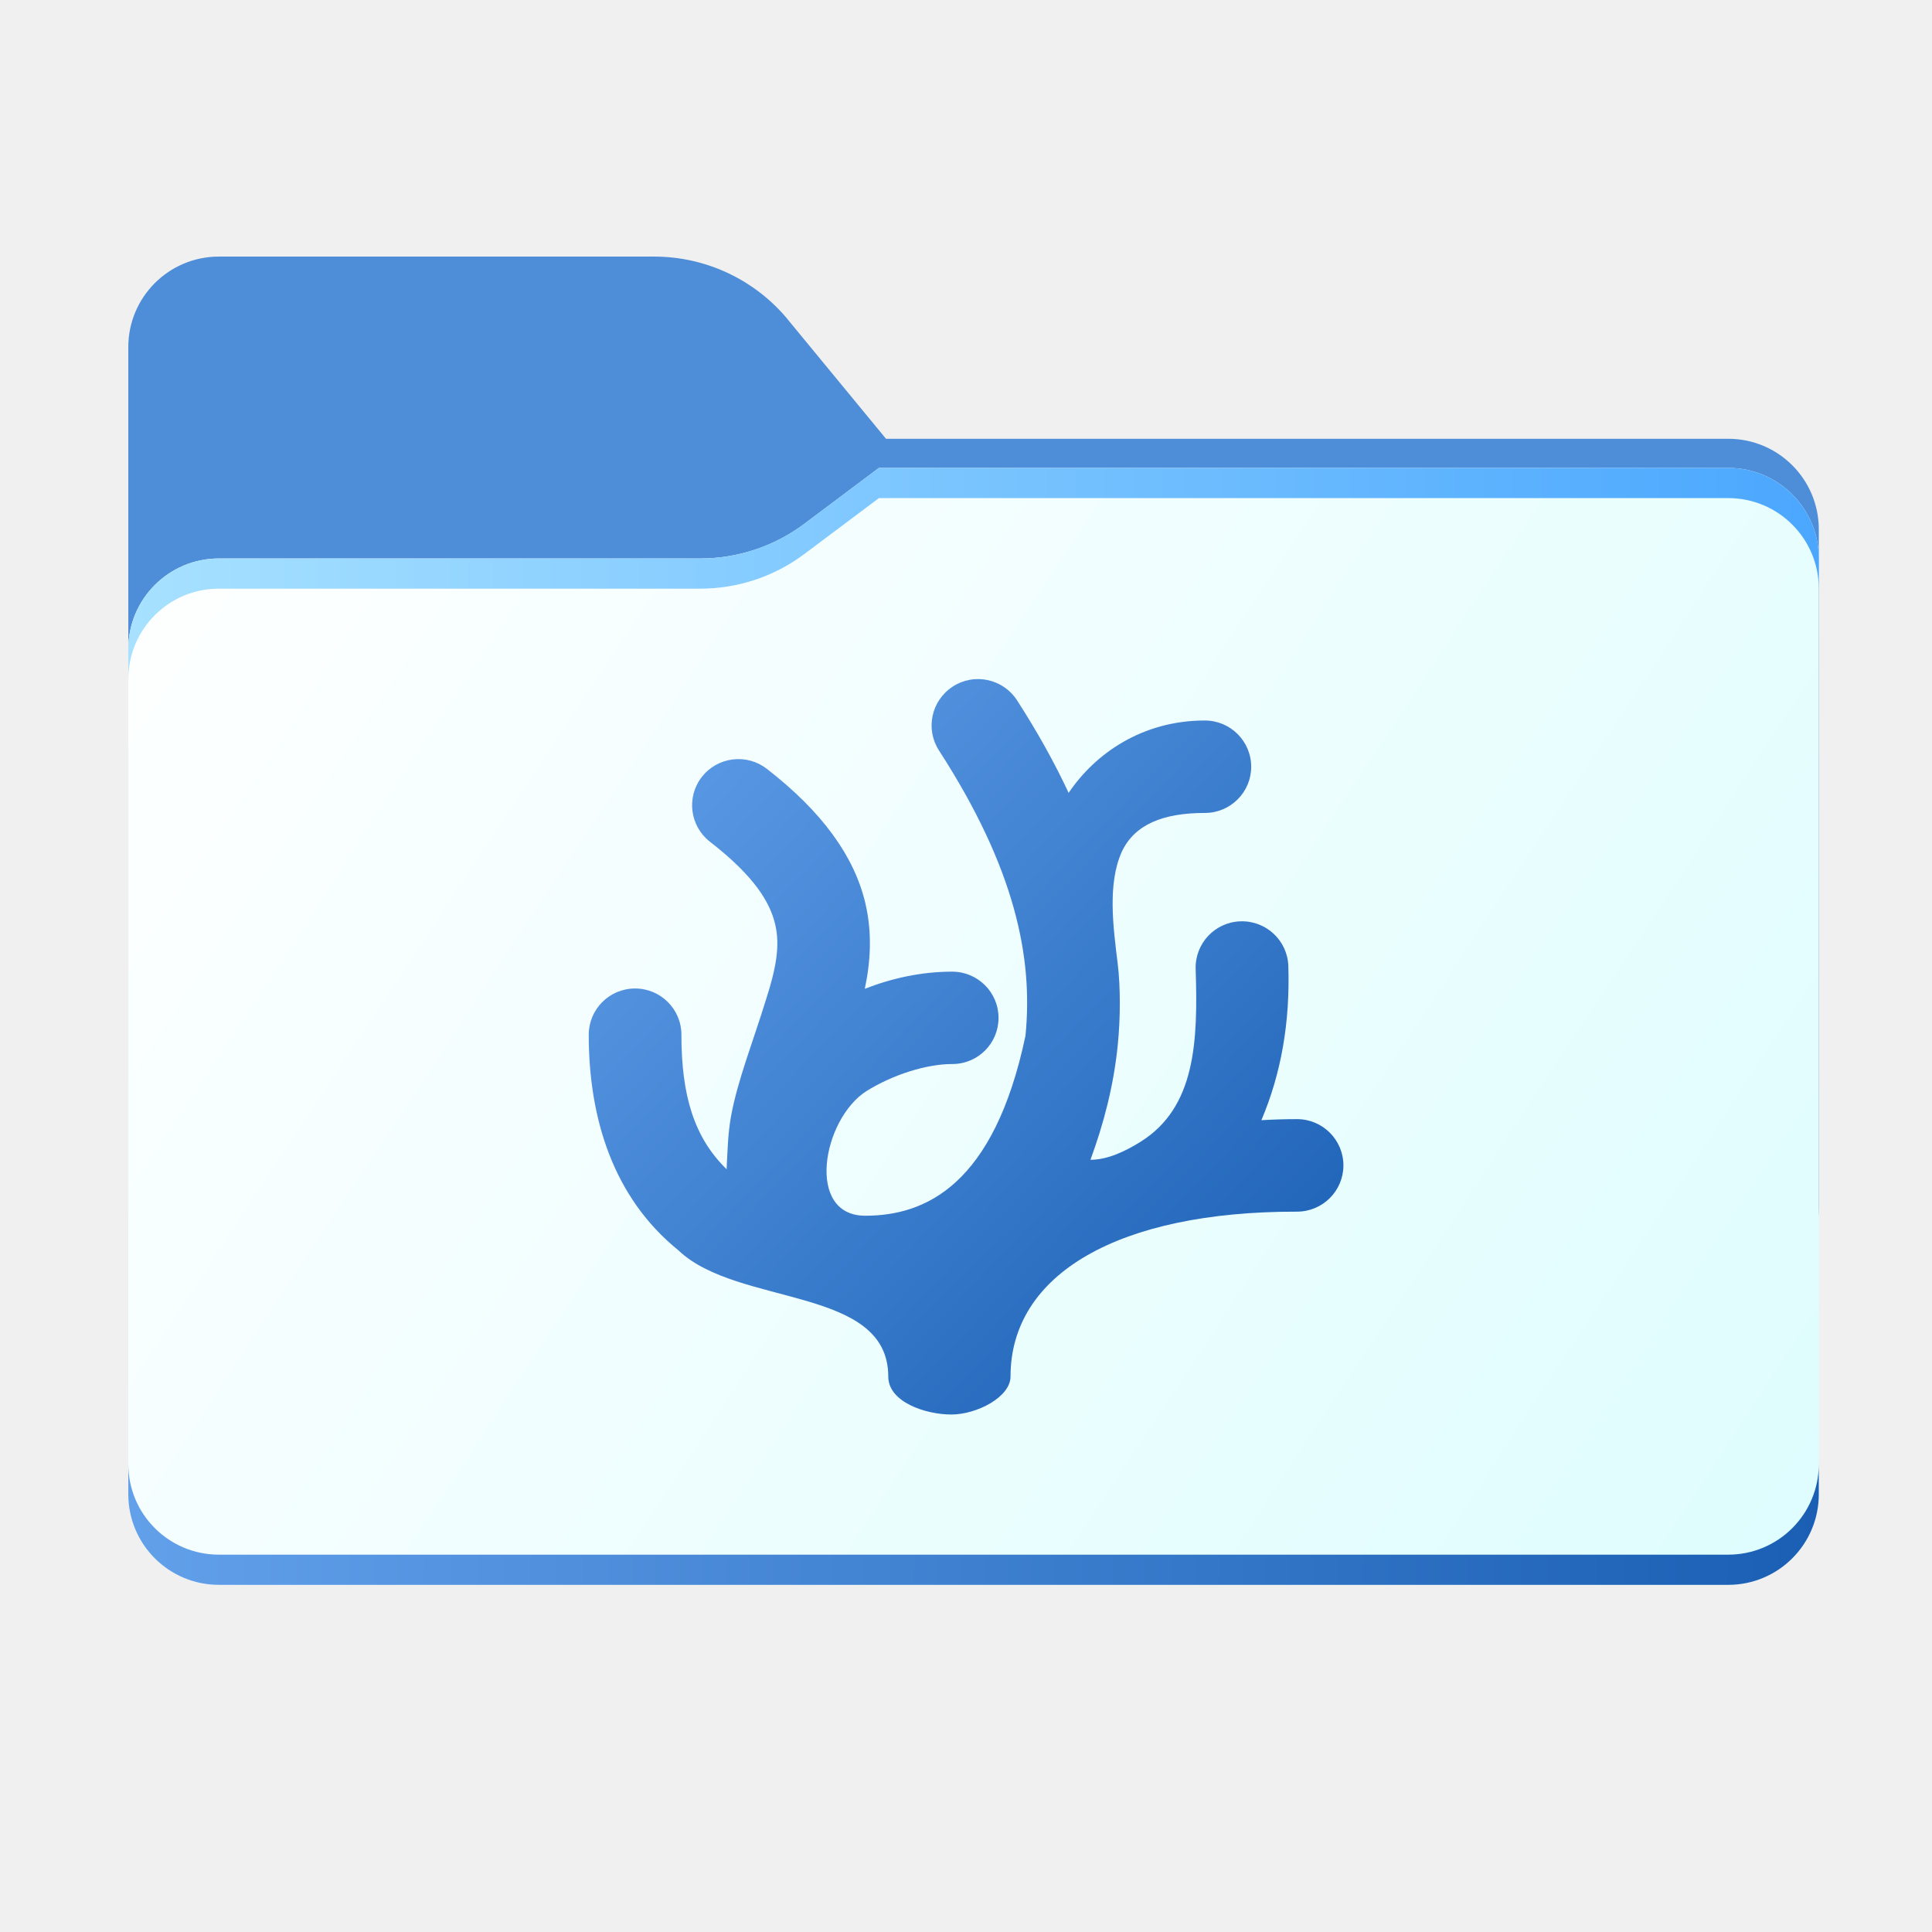
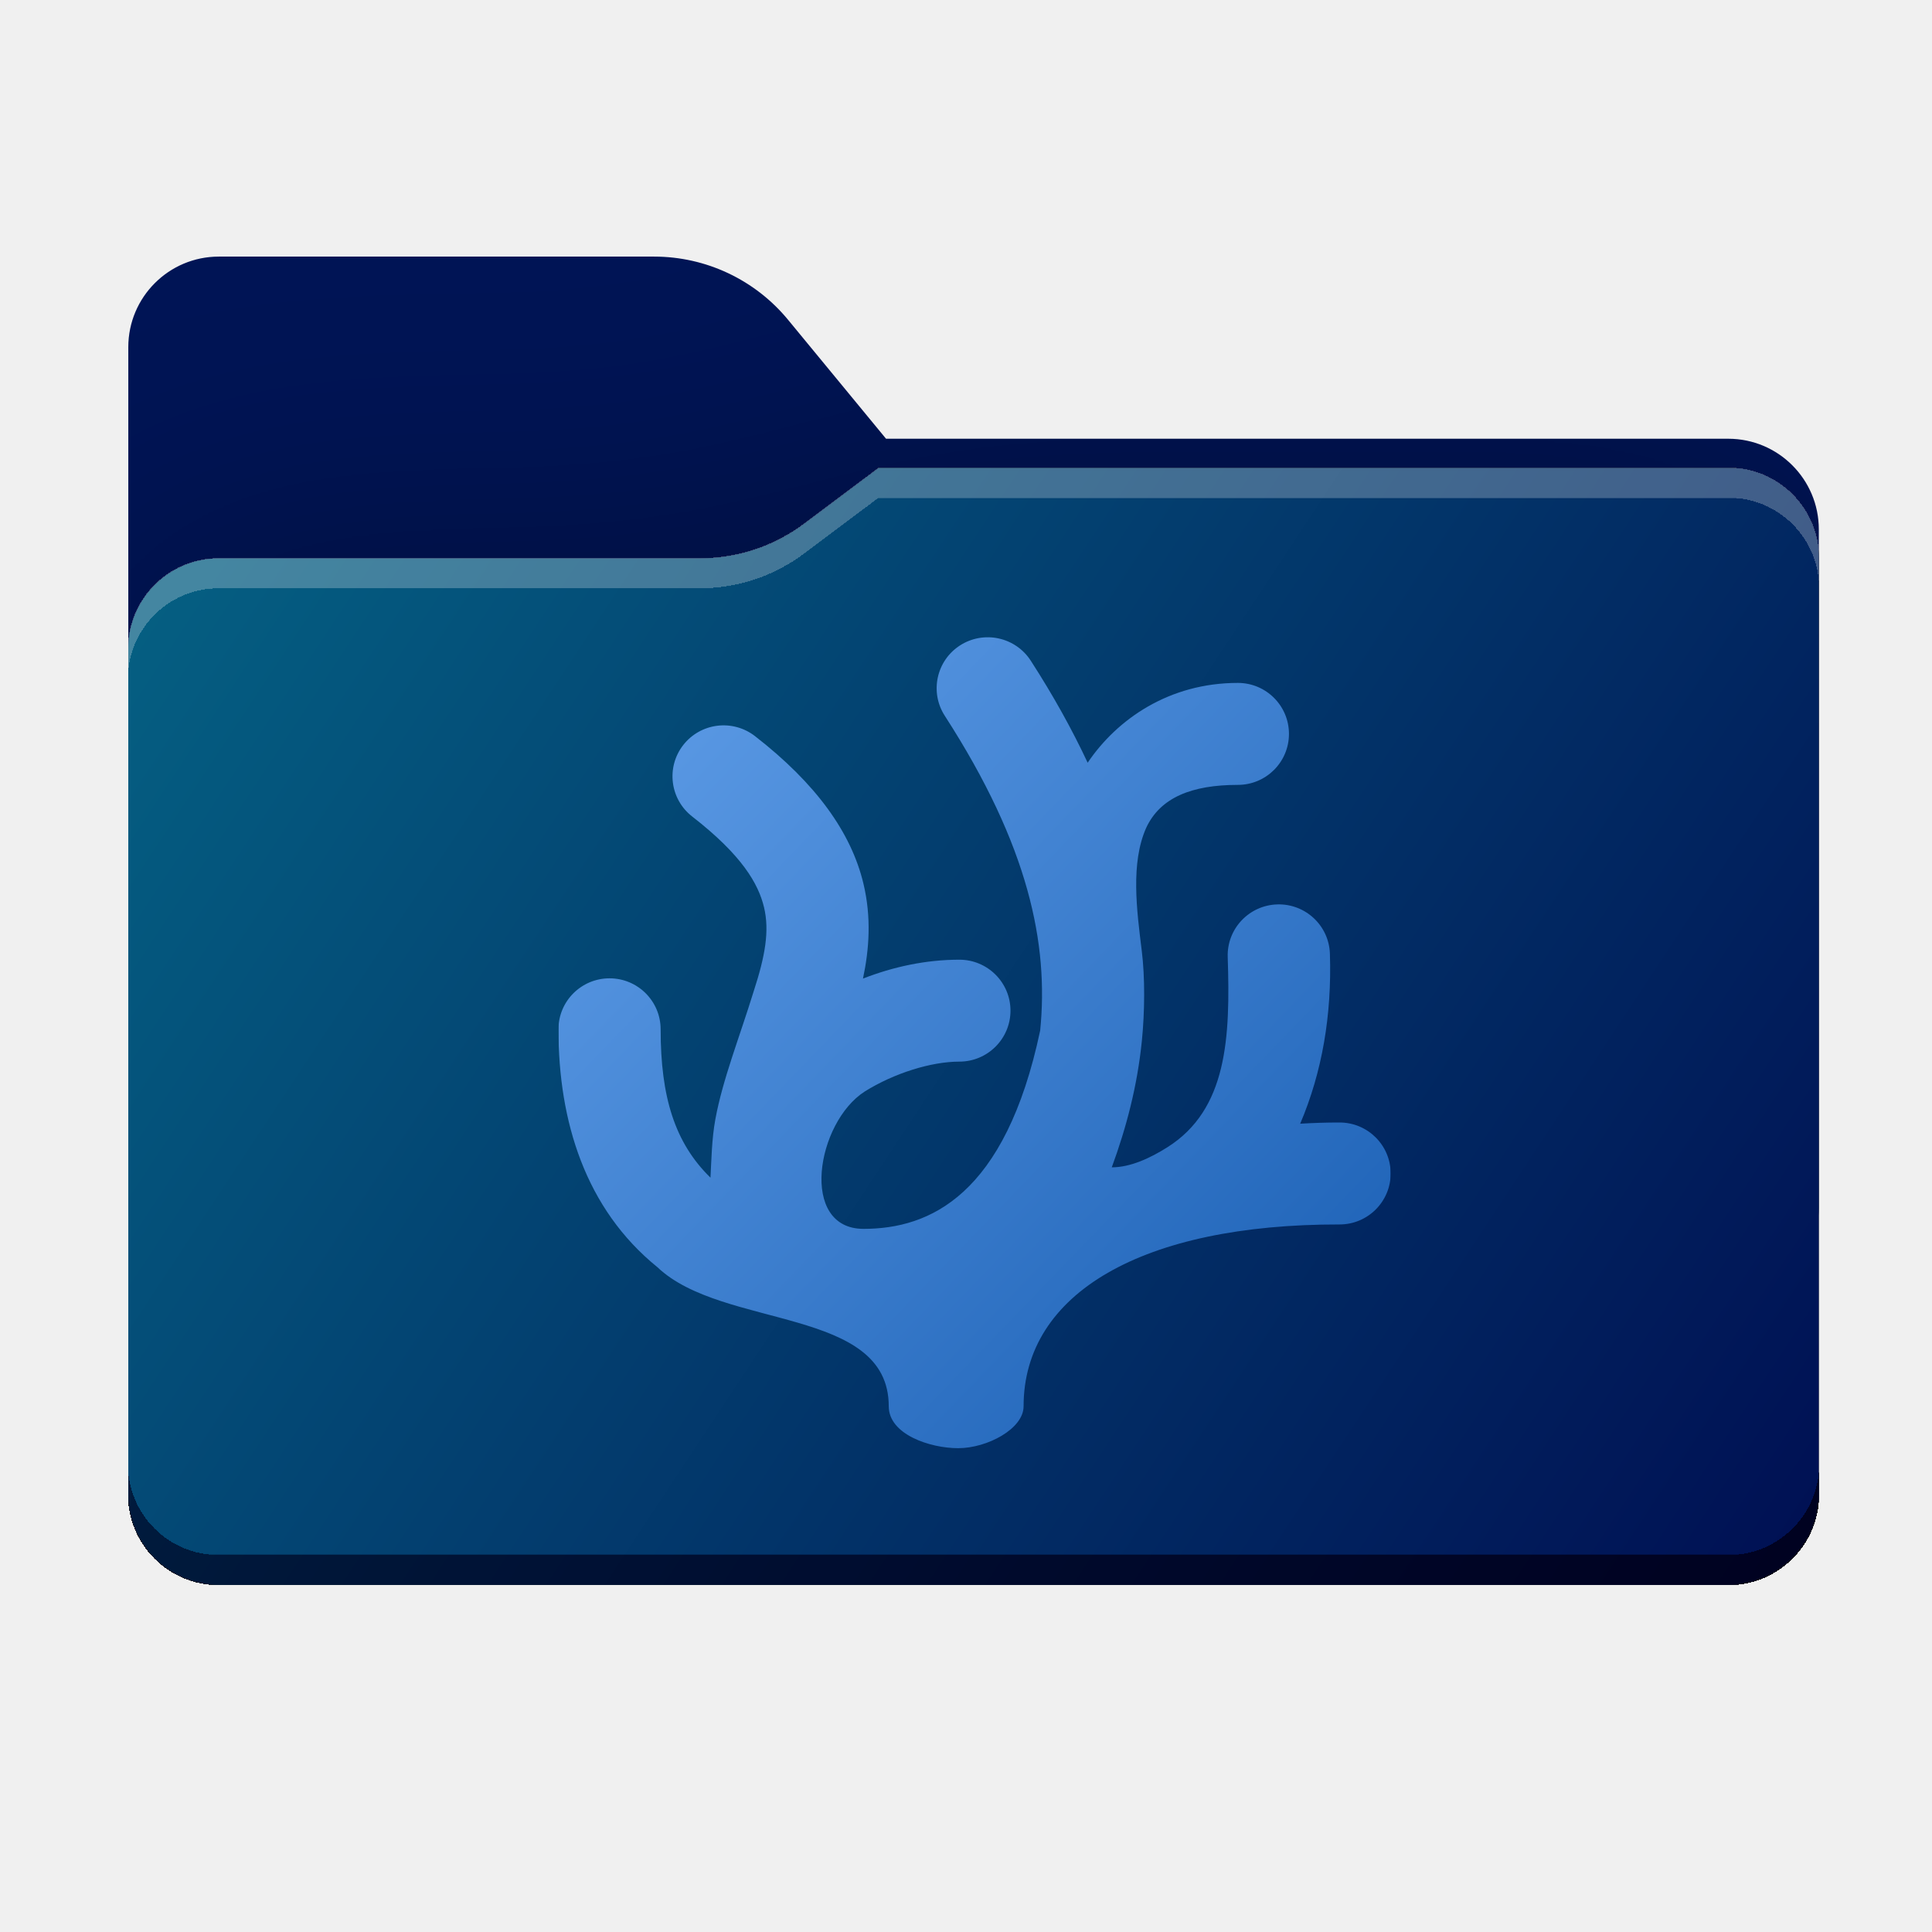
- <svg xmlns="http://www.w3.org/2000/svg" xmlns:xlink="http://www.w3.org/1999/xlink" id="Layer_1" data-name="Layer 1" viewBox="0 0 256 256">
+ <svg xmlns="http://www.w3.org/2000/svg" width="256" height="256" viewBox="0 0 256 256" fill="none">
+   <path fill-rule="evenodd" clip-rule="evenodd" d="M104.425 42.378C100.056 37.073 93.544 34 86.671 34H29C22.373 34 17 39.373 17 46V58.137V68.2V160C17 166.627 22.373 172 29 172H229C235.627 172 241 166.627 241 160V70.137C241 63.51 235.627 58.137 229 58.137H117.404L104.425 42.378Z" fill="#001455" />
+   <mask id="mask0_2242_40312" style="mask-type:alpha" maskUnits="userSpaceOnUse" x="17" y="34" width="224" height="138">
+     <path fill-rule="evenodd" clip-rule="evenodd" d="M104.425 42.378C100.056 37.073 93.544 34 86.671 34H29C22.373 34 17 39.373 17 46V58.137V68.2V160C17 166.627 22.373 172 29 172H229C235.627 172 241 166.627 241 160V70.137C241 63.51 235.627 58.137 229 58.137H117.404L104.425 42.378Z" fill="url(#paint0_linear_2242_40312)" />
+   </mask>
+   <g mask="url(#mask0_2242_40312)">
+     <g style="mix-blend-mode:multiply" filter="url(#filter0_f_2242_40312)">
+       <path fill-rule="evenodd" clip-rule="evenodd" d="M92.789 74C97.764 74 102.605 72.387 106.586 69.402L116.459 62H229C235.627 62 241 67.373 241 74V108V160C241 166.627 235.627 172 229 172H29C22.373 172 17 166.627 17 160L17 108V86C17 79.373 22.373 74 29 74H87H92.789Z" fill="black" fill-opacity="0.3" />
+     </g>
+   </g>
+   <g filter="url(#filter1_ii_2242_40312)">
+     <path d="M92.789 74C97.764 74 102.605 72.387 106.586 69.402L116.459 62H229C235.627 62 241 67.373 241 74V198C241 204.627 235.627 210 229 210H29C22.373 210 17 204.627 17 198L17 86C17 79.373 22.373 74 29 74H92.789Z" fill="url(#paint1_linear_2242_40312)" />
+   </g>
+   <mask id="mask1_2242_40312" style="mask-type:luminance" maskUnits="userSpaceOnUse" x="74" y="83" width="111" height="111">
+     <path d="M184.273 83H74V193.273H184.273V83Z" fill="white" />
+   </mask>
+   <g mask="url(#mask1_2242_40312)">
+     <path d="M127.219 85.513C124.072 87.532 123.164 91.714 125.192 94.85C136.34 112.114 138.971 125.135 137.829 136.546C133.215 158.398 123.186 162.83 114.422 162.83C105.865 162.83 108.156 148.748 114.588 144.625C118.428 142.228 123.346 140.67 127.121 140.67C130.861 140.67 133.894 137.647 133.894 133.918C133.894 130.187 130.861 127.165 127.121 127.165C122.712 127.165 118.387 128.091 114.35 129.668C115.175 125.776 115.479 121.571 114.413 117.1C112.794 110.312 108.134 103.828 100.042 97.542C98.625 96.44 96.828 95.944 95.045 96.165C93.262 96.385 91.639 97.303 90.536 98.717C88.24 101.661 88.771 105.904 91.724 108.195C98.317 113.315 100.493 117.105 101.238 120.224C101.982 123.344 101.383 126.691 99.888 131.289C97.977 137.487 95.758 143.019 94.786 148.324C94.307 150.936 94.266 153.777 94.143 156.048C89.395 151.421 87.537 145.312 87.537 136.385C87.536 132.655 84.504 129.631 80.764 129.633C77.027 129.636 73.999 132.657 73.998 136.385C73.998 148.576 77.563 160.177 87.118 167.916C95.768 176.157 117.764 173.111 117.764 186.341C117.764 190.074 123.229 191.891 126.969 191.891C130.804 191.891 135.631 189.328 135.631 186.341C135.631 171.33 151.449 162.207 177.49 162.247C181.231 162.253 184.265 159.232 184.271 155.503C184.277 151.772 181.251 148.743 177.511 148.736C175.73 148.734 173.994 148.795 172.283 148.896C175.194 142.049 176.486 134.511 176.219 126.369C176.095 122.64 172.966 119.718 169.229 119.839C165.487 119.961 162.556 123.085 162.678 126.815C163.031 137.477 162.632 146.997 154.689 152.015C152.431 153.441 149.805 154.678 147.315 154.678C149.248 149.42 150.708 143.87 151.306 137.888C151.688 134.07 151.728 129.534 151.293 126.011C150.616 120.553 149.8 114.362 151.873 109.699C153.734 105.683 157.905 104.001 164.028 104.001C167.765 103.998 170.793 100.975 170.794 97.249C170.796 93.518 167.767 90.493 164.028 90.489C154.928 90.489 148.031 95.278 144.12 101.064C142.076 96.698 139.586 92.197 136.578 87.539C135.606 86.034 134.076 84.977 132.321 84.596C131.452 84.408 130.555 84.391 129.679 84.548C128.804 84.705 127.968 85.033 127.219 85.513Z" fill="url(#paint2_linear_2242_40312)" />
+   </g>
  <defs>
-     <style>
-       .cls-1 {
-         fill: #4e8dd8;
-       }
- 
-       .cls-1, .cls-2, .cls-3, .cls-4, .cls-5, .cls-6 {
-         fill-rule: evenodd;
-       }
- 
-       .cls-2 {
-         fill: url(#linear-gradient);
-       }
- 
-       .cls-3 {
-         fill: url(#_新建渐变色板_1);
-       }
- 
-       .cls-7 {
-         fill: url(#_新建渐变色板_1-2);
-       }
- 
-       .cls-4 {
-         fill: url(#_未命名的渐变_37);
-       }
- 
-       .cls-8 {
-         fill: none;
-         mask: url(#mask);
-       }
- 
-       .cls-5 {
-         fill: url(#_未命名的渐变_163);
-       }
- 
-       .cls-6 {
-         fill: #a6a1a1;
-       }
-     </style>
-     <linearGradient id="linear-gradient" x1="32.58" y1="239.55" x2="213.35" y2="58.41" gradientTransform="translate(0 258) scale(1 -1)" gradientUnits="userSpaceOnUse">
-       <stop offset="0" stop-color="#05815d" />
-       <stop offset="1" stop-color="#0c575f" />
+     <filter id="filter0_f_2242_40312" x="-20" y="25" width="298" height="184" filterUnits="userSpaceOnUse" color-interpolation-filters="sRGB">
+       <feFlood flood-opacity="0" result="BackgroundImageFix" />
+       <feBlend mode="normal" in="SourceGraphic" in2="BackgroundImageFix" result="shape" />
+       <feGaussianBlur stdDeviation="18.5" result="effect1_foregroundBlur_2242_40312" />
+     </filter>
+     <filter id="filter1_ii_2242_40312" x="17" y="62" width="224" height="148" filterUnits="userSpaceOnUse" color-interpolation-filters="sRGB">
+       <feFlood flood-opacity="0" result="BackgroundImageFix" />
+       <feBlend mode="normal" in="SourceGraphic" in2="BackgroundImageFix" result="shape" />
+       <feColorMatrix in="SourceAlpha" type="matrix" values="0 0 0 0 0 0 0 0 0 0 0 0 0 0 0 0 0 0 127 0" result="hardAlpha" />
+       <feOffset dy="4" />
+       <feComposite in2="hardAlpha" operator="arithmetic" k2="-1" k3="1" />
+       <feColorMatrix type="matrix" values="0 0 0 0 1 0 0 0 0 1 0 0 0 0 1 0 0 0 0.25 0" />
+       <feBlend mode="normal" in2="shape" result="effect1_innerShadow_2242_40312" />
+       <feColorMatrix in="SourceAlpha" type="matrix" values="0 0 0 0 0 0 0 0 0 0 0 0 0 0 0 0 0 0 127 0" result="hardAlpha" />
+       <feOffset dy="-4" />
+       <feComposite in2="hardAlpha" operator="arithmetic" k2="-1" k3="1" />
+       <feColorMatrix type="matrix" values="0 0 0 0 0 0 0 0 0 0 0 0 0 0 0 0 0 0 0.9 0" />
+       <feBlend mode="soft-light" in2="effect1_innerShadow_2242_40312" result="effect2_innerShadow_2242_40312" />
+     </filter>
+     <linearGradient id="paint0_linear_2242_40312" x1="17" y1="34" x2="197.768" y2="215.142" gradientUnits="userSpaceOnUse">
+       <stop stop-color="#05815D" />
+       <stop offset="1" stop-color="#0C575F" />
    </linearGradient>
-     <mask id="mask" x="17" y="34" width="224" height="138" maskUnits="userSpaceOnUse">
-       <g id="mask0_501_11930" data-name="mask0 501 11930">
-         <path class="cls-2" d="m104.43,42.38c-4.37-5.31-10.88-8.38-17.75-8.38H29c-6.63,0-12,5.37-12,12v114c0,6.63,5.37,12,12,12h200c6.63,0,12-5.37,12-12v-89.86c0-6.63-5.37-12-12-12h-111.6l-12.98-15.76Z" />
-       </g>
-     </mask>
-     <linearGradient id="_未命名的渐变_163" data-name="未命名的渐变 163" x1="17" y1="196" x2="241" y2="48" gradientTransform="translate(0 258) scale(1 -1)" gradientUnits="userSpaceOnUse">
-       <stop offset="0" stop-color="#fff" />
-       <stop offset="1" stop-color="#defdfe" />
+     <linearGradient id="paint1_linear_2242_40312" x1="17" y1="62" x2="241" y2="210" gradientUnits="userSpaceOnUse">
+       <stop stop-color="#056284" />
+       <stop offset="1" stop-color="#000F53" />
    </linearGradient>
-     <linearGradient id="_新建渐变色板_1" data-name="新建渐变色板 1" x1="16.93" y1="200.68" x2="240.94" y2="203.18" gradientUnits="userSpaceOnUse">
-       <stop offset="0" stop-color="#62a0ea" />
-       <stop offset="1" stop-color="#1a5fb4" />
+     <linearGradient id="paint2_linear_2242_40312" x1="73.998" y1="84.441" x2="180.597" y2="187.293" gradientUnits="userSpaceOnUse">
+       <stop stop-color="#62A0EA" />
+       <stop offset="1" stop-color="#1A5FB4" />
    </linearGradient>
-     <linearGradient id="_未命名的渐变_37" data-name="未命名的渐变 37" x1="17" y1="182" x2="241" y2="182" gradientTransform="translate(0 258) scale(1 -1)" gradientUnits="userSpaceOnUse">
-       <stop offset="0" stop-color="#a7e1ff" />
-       <stop offset="1" stop-color="#4ba7fe" />
-     </linearGradient>
-     <linearGradient id="_新建渐变色板_1-2" data-name="新建渐变色板 1" x1="280.82" y1="-42.07" x2="377.49" y2="-135.34" gradientTransform="translate(-200 45) scale(1 -1)" xlink:href="#_新建渐变色板_1" />
  </defs>
-   <g>
-     <path class="cls-1" d="m104.43,42.38c-4.37-5.31-10.88-8.38-17.75-8.38H29c-6.63,0-12,5.37-12,12v114c0,6.63,5.37,12,12,12h200c6.63,0,12-5.37,12-12v-89.86c0-6.63-5.37-12-12-12h-111.6l-12.98-15.76Z" />
-     <g class="cls-8">
-       <path class="cls-6" d="m92.79,74c4.98,0,9.82-1.61,13.8-4.6l9.87-7.4h112.54c6.63,0,12,5.37,12,12v86c0,6.63-5.37,12-12,12H29c-6.63,0-12-5.37-12-12v-74c0-6.63,5.37-12,12-12h63.79Z" />
-     </g>
-     <path class="cls-5" d="m92.79,74c4.98,0,9.82-1.61,13.8-4.6l9.87-7.4h112.54c6.63,0,12,5.37,12,12v124c0,6.63-5.37,12-12,12H29c-6.63,0-12-5.37-12-12v-112c0-6.63,5.37-12,12-12h63.79Z" />
-     <path class="cls-3" d="m17,194v4c0,6.63,5.37,12,12,12h200c6.63,0,12-5.37,12-12v-4c0,6.63-5.37,12-12,12H29c-6.63,0-12-5.37-12-12Z" />
-     <path class="cls-4" d="m106.59,69.4c-3.98,2.98-8.82,4.6-13.8,4.6H29c-6.63,0-12,5.37-12,12v4c0-6.63,5.37-12,12-12h63.79c4.98,0,9.82-1.61,13.8-4.6l9.87-7.4h112.54c6.63,0,12,5.37,12,12v-4c0-6.63-5.37-12-12-12h-112.54l-9.87,7.4Z" />
-   </g>
-   <g id="Layer_1-2" data-name="Layer 1">
-     <path id="path6008" class="cls-7" d="m126.26,90.97c-2.85,1.83-3.68,5.62-1.84,8.47,10.11,15.65,12.49,27.46,11.46,37.81-4.18,19.82-13.28,23.84-21.23,23.84s-5.68-12.77.15-16.51c3.48-2.17,7.94-3.59,11.37-3.59s6.14-2.74,6.14-6.12-2.75-6.12-6.14-6.12c-4,0-7.92.84-11.58,2.27.75-3.53,1.02-7.34.06-11.4-1.47-6.16-5.69-12.04-13.03-17.74-1.28-1-2.91-1.45-4.53-1.25s-3.09,1.03-4.09,2.31c-2.08,2.67-1.6,6.52,1.08,8.6,5.98,4.64,7.95,8.08,8.63,10.91.68,2.83.13,5.86-1.22,10.03-1.73,5.62-3.75,10.64-4.63,15.45-.43,2.37-.47,4.94-.58,7-4.3-4.2-5.99-9.74-5.99-17.83,0-3.38-2.75-6.12-6.14-6.12-3.39,0-6.13,2.74-6.14,6.12,0,11.06,3.23,21.58,11.9,28.59,7.84,7.47,27.79,4.71,27.79,16.71,0,3.39,4.96,5.03,8.35,5.03s7.85-2.32,7.85-5.03c0-13.61,14.35-21.89,37.96-21.85,3.39,0,6.14-2.73,6.15-6.12,0-3.38-2.74-6.13-6.13-6.14-1.61,0-3.19.05-4.74.14,2.64-6.21,3.81-13.04,3.57-20.43-.11-3.38-2.95-6.03-6.34-5.92-3.39.11-6.05,2.94-5.94,6.33.32,9.67-.04,18.3-7.25,22.85-2.05,1.29-4.43,2.42-6.69,2.42,1.75-4.77,3.08-9.8,3.62-15.23.35-3.46.38-7.58-.01-10.77-.61-4.95-1.35-10.56.53-14.79,1.69-3.64,5.47-5.17,11.02-5.17,3.39,0,6.14-2.74,6.14-6.12,0-3.38-2.75-6.13-6.14-6.13-8.25,0-14.51,4.34-18.05,9.59-1.85-3.96-4.11-8.04-6.84-12.27-.88-1.37-2.27-2.32-3.86-2.67-.79-.17-1.6-.19-2.4-.04-.79.14-1.55.44-2.23.87Z" />
-   </g>
</svg>
